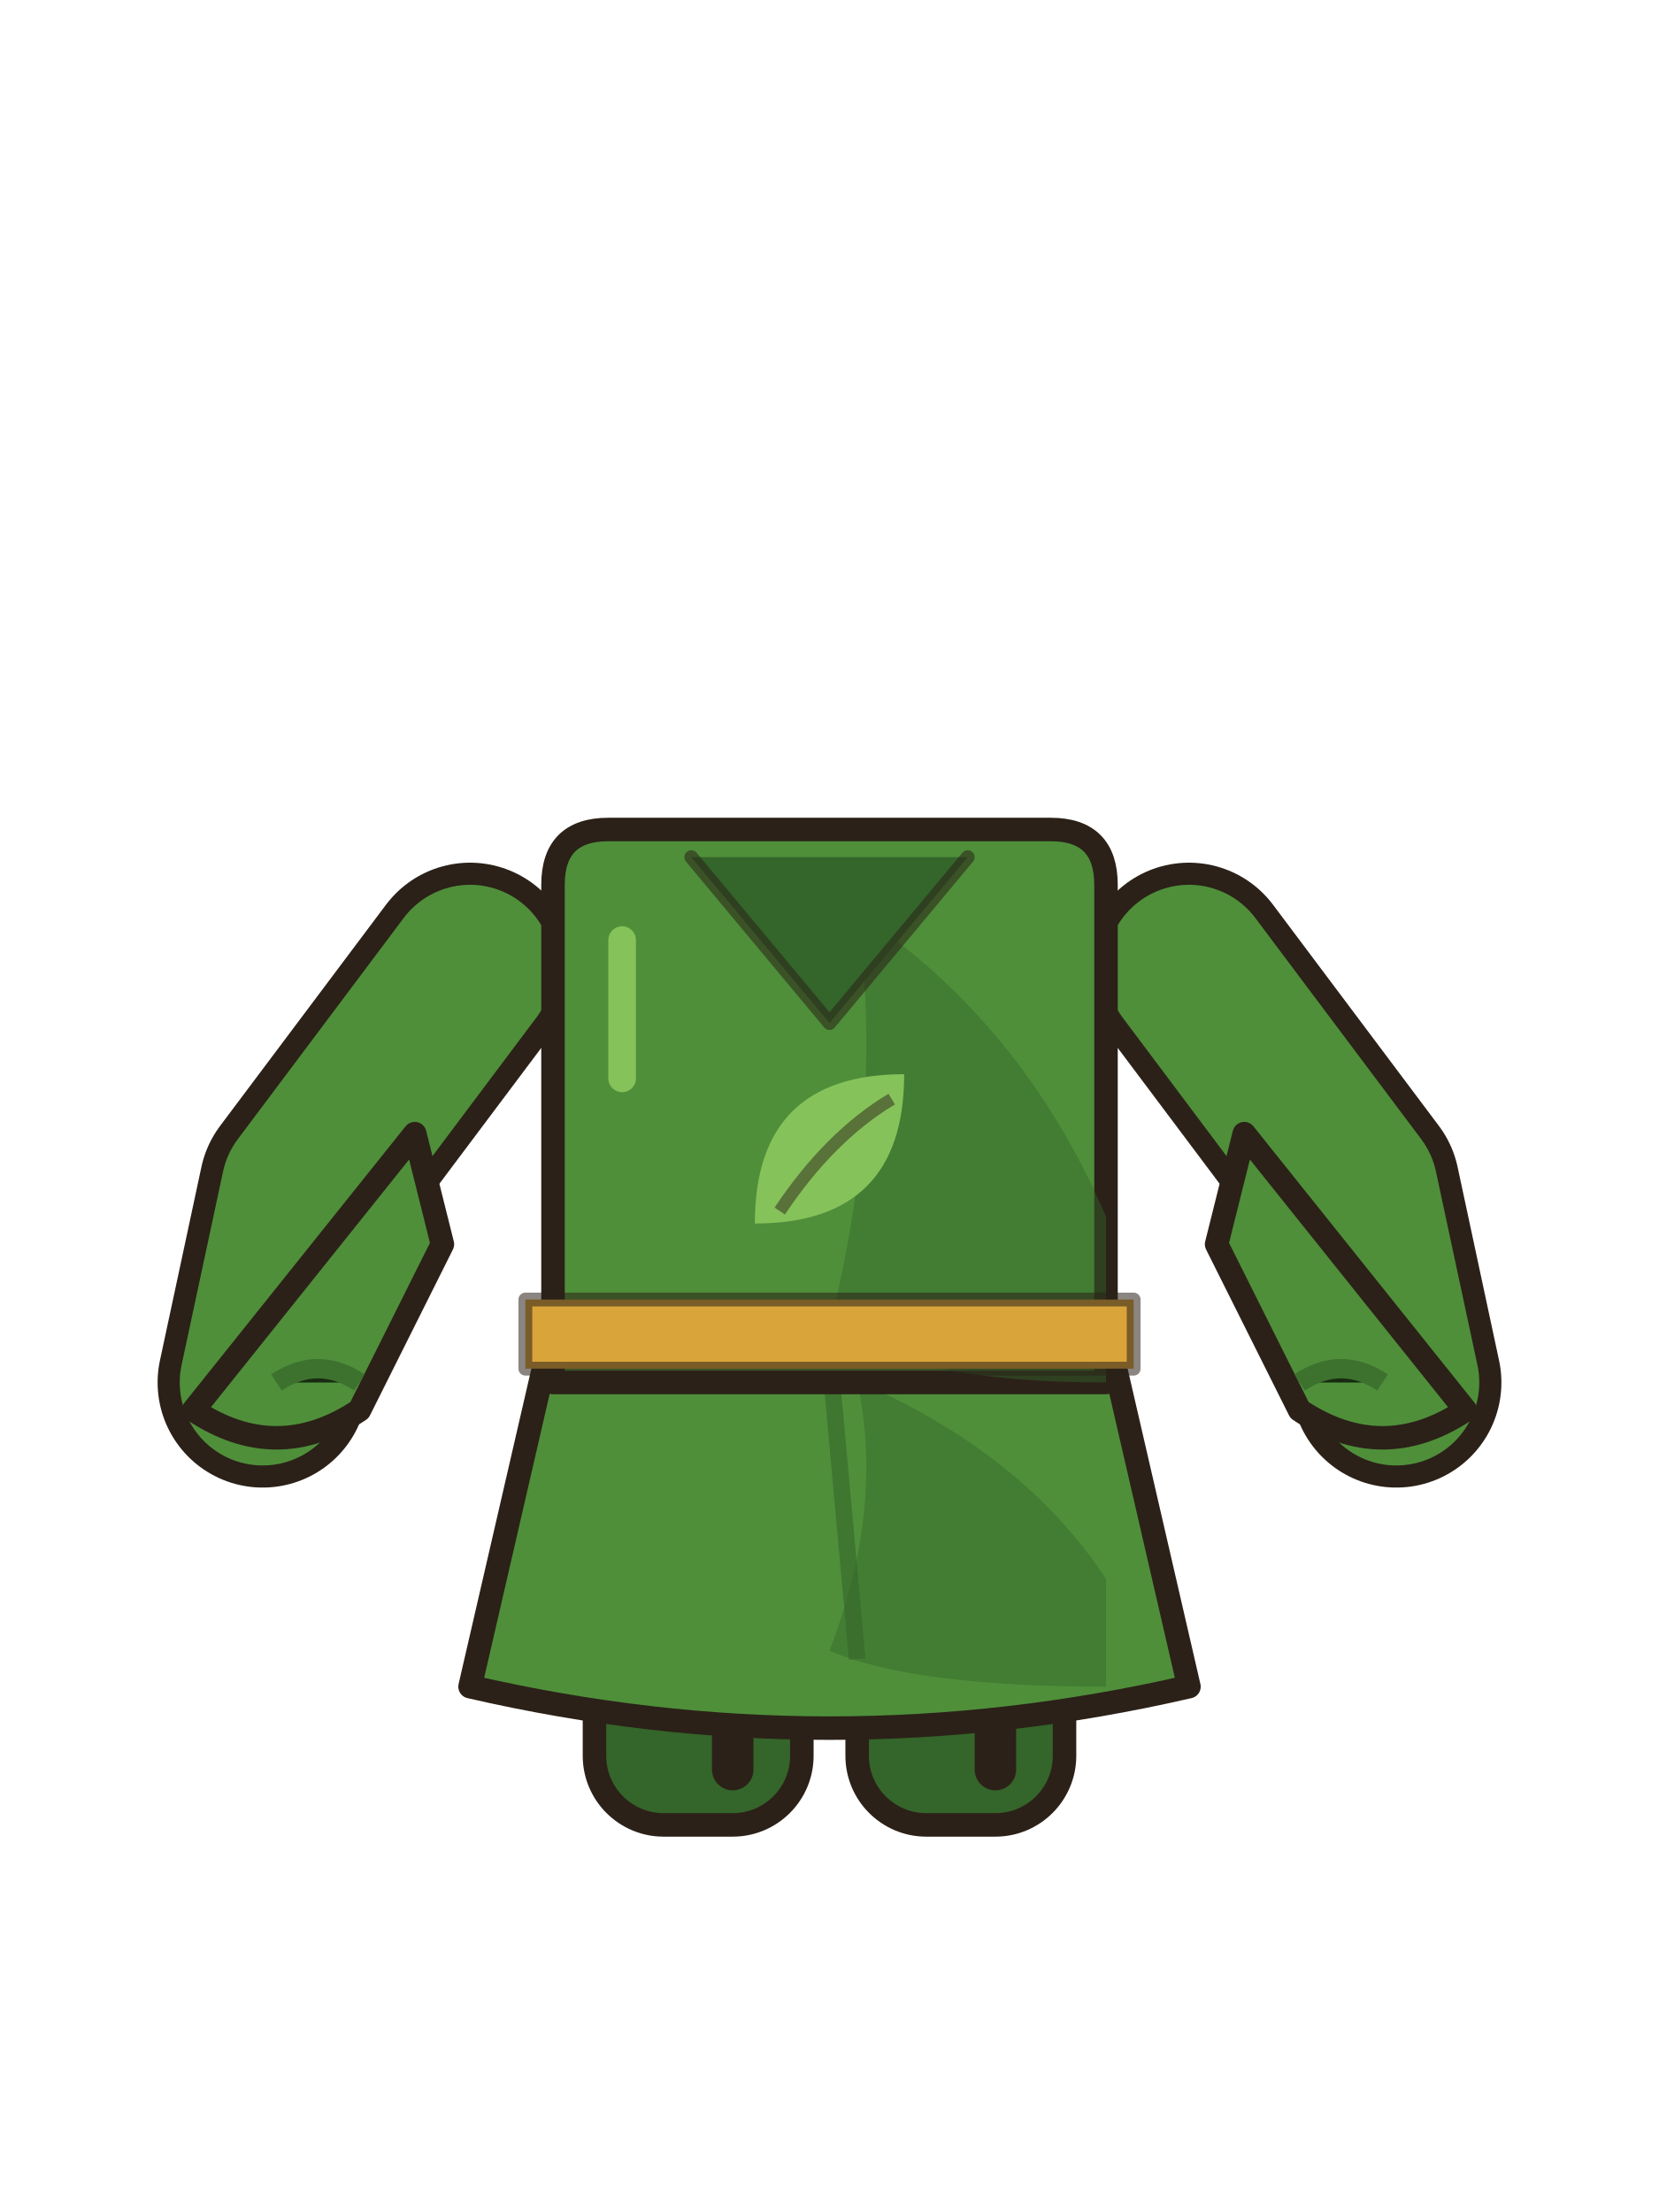
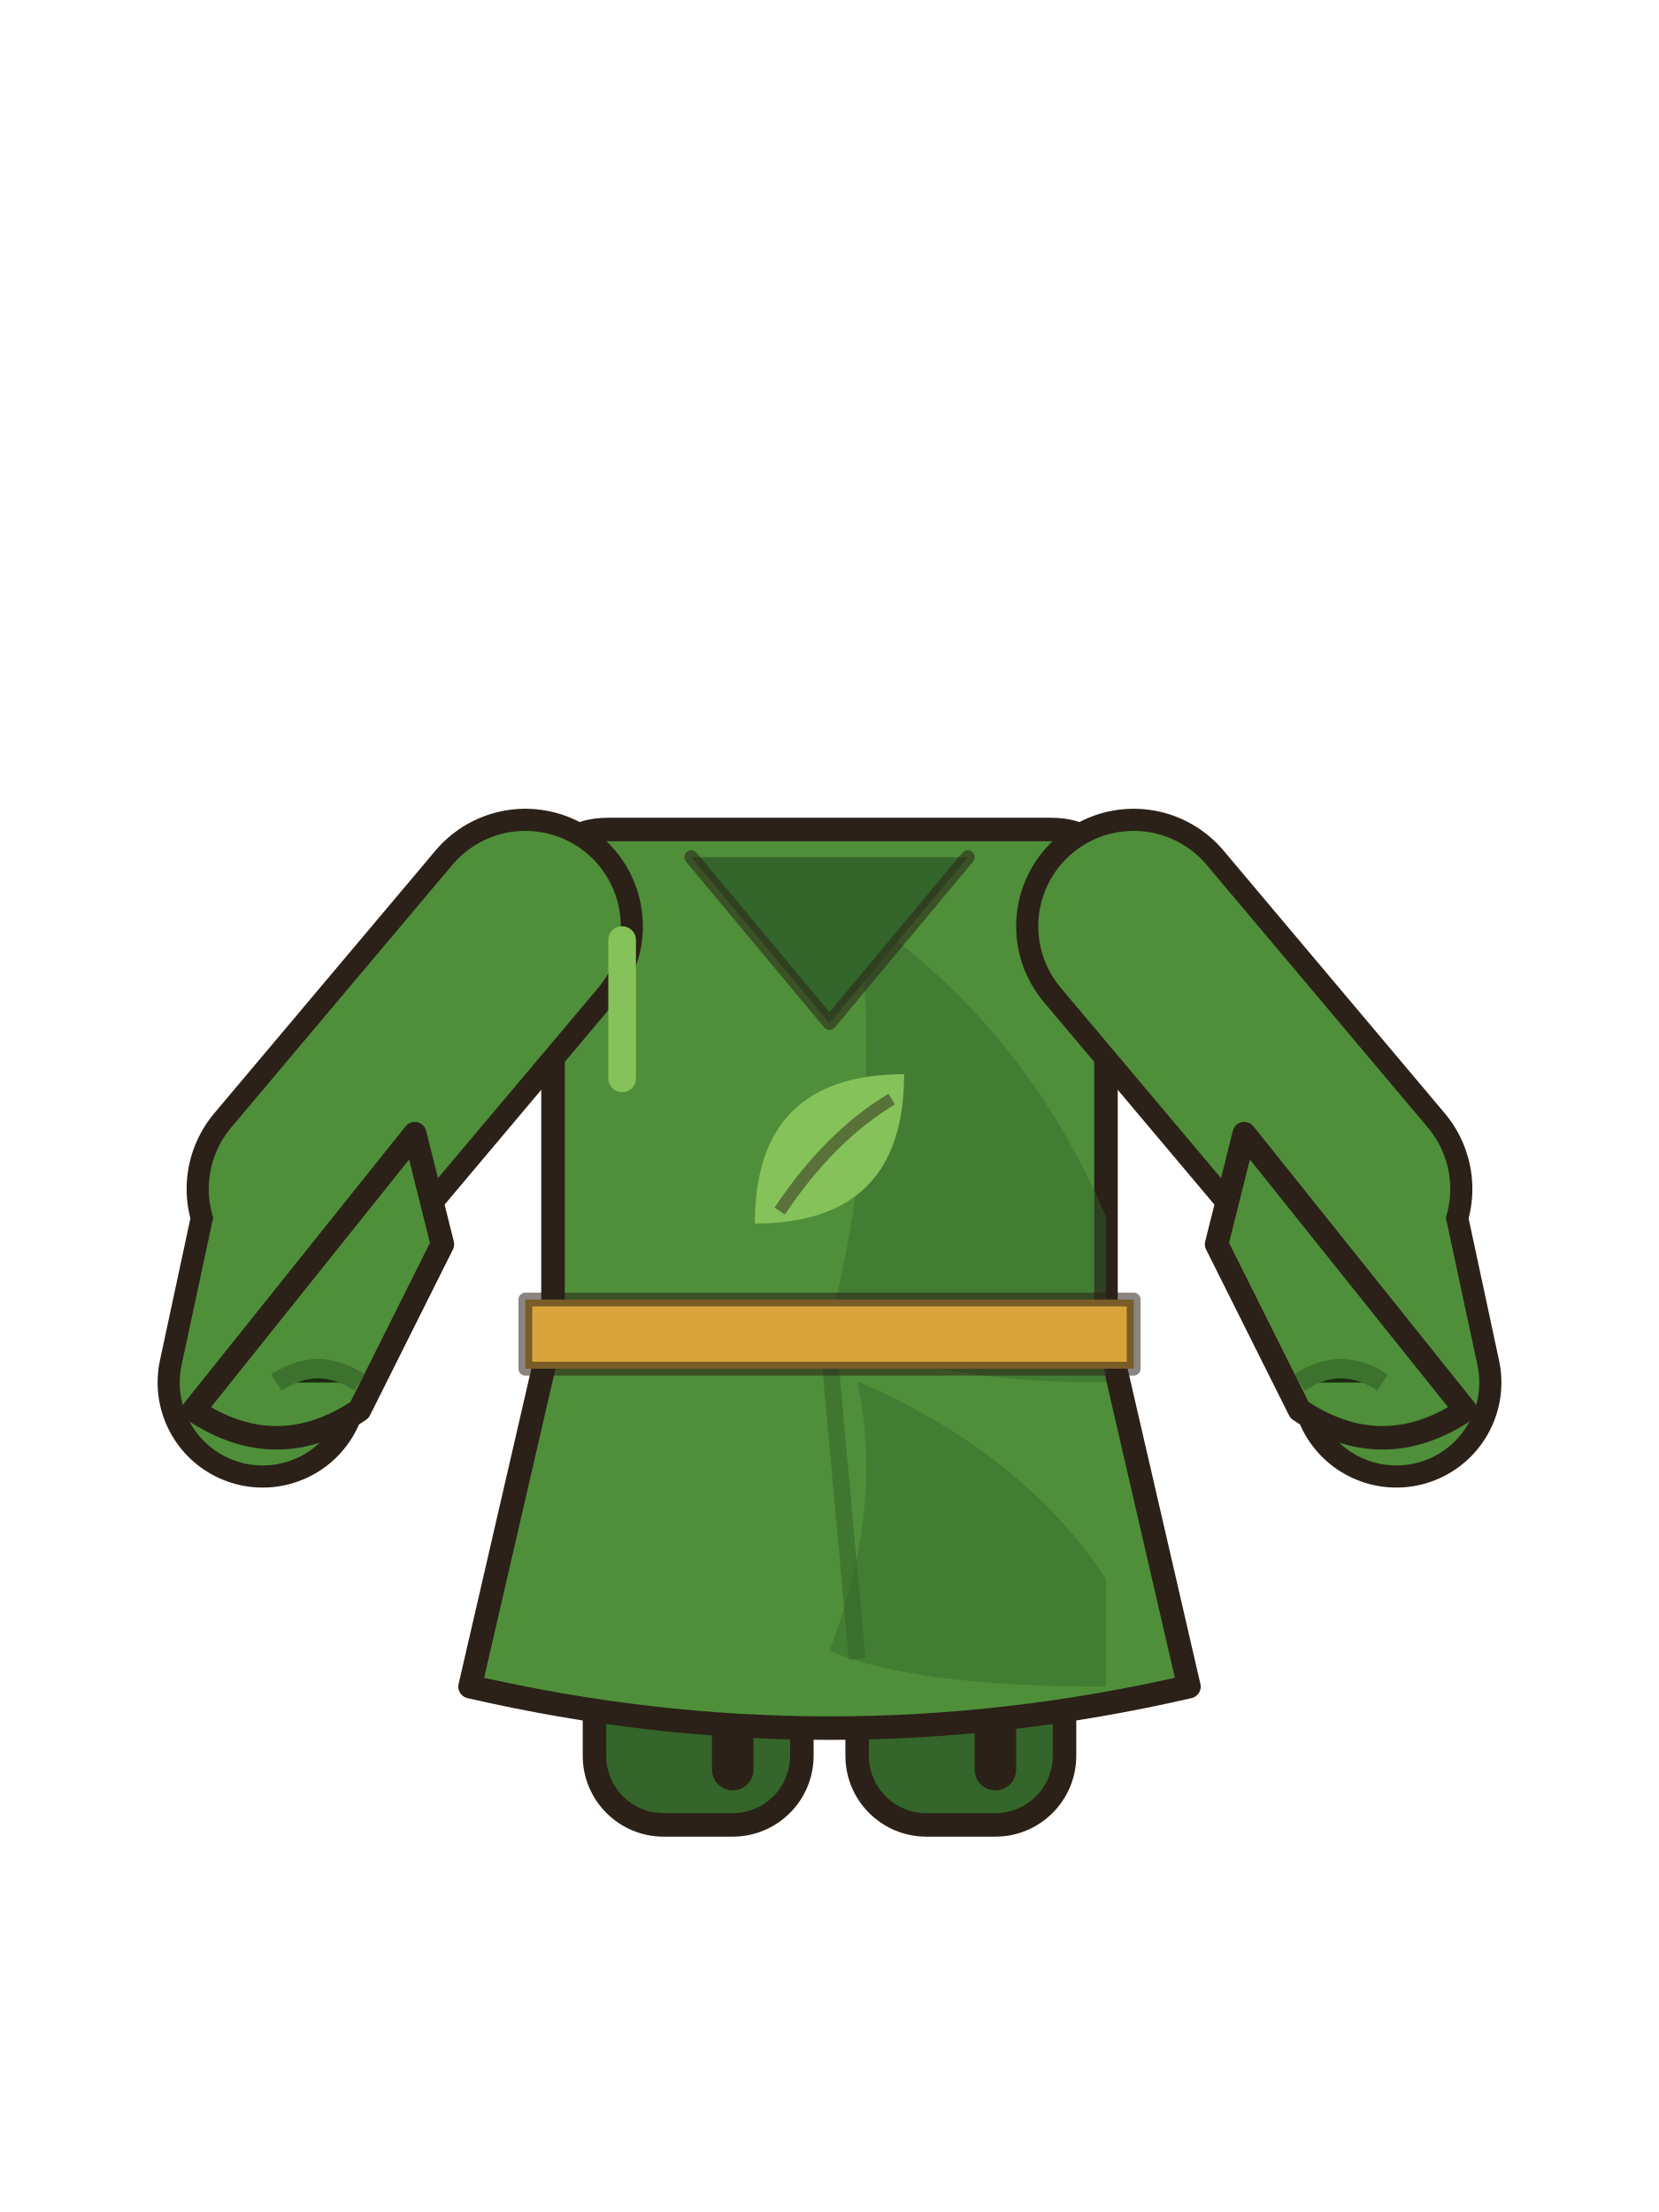
<svg xmlns="http://www.w3.org/2000/svg" width="120" height="160" viewBox="0 0 120 160">
  <rect x="43" y="100" width="15" height="32" rx="5" fill="#34652a" stroke="#2b2118" stroke-width="1.7" stroke-linejoin="round" stroke-linecap="round" />
  <rect x="62" y="100" width="15" height="32" rx="5" fill="#34652a" stroke="#2b2118" stroke-width="1.7" stroke-linejoin="round" stroke-linecap="round" />
  <path d="M53,104 v24 M72,104 v24" stroke="#2b2118" stroke-width="3" stroke-linecap="round" />
-   <path d="M34,70 L22,86 L19,100" fill="none" stroke="#2b2118" stroke-width="15.2" stroke-linecap="round" stroke-linejoin="round" />
-   <path d="M86,70 L98,86 L101,100" fill="none" stroke="#2b2118" stroke-width="15.2" stroke-linecap="round" stroke-linejoin="round" />
-   <path d="M34,70 L22,86 L19,100" fill="none" stroke="#4f8f3a" stroke-width="12" stroke-linecap="round" stroke-linejoin="round" />
-   <path d="M86,70 L98,86 L101,100" fill="none" stroke="#4f8f3a" stroke-width="12" stroke-linecap="round" stroke-linejoin="round" />
+   <path d="M40,64 q0,-4 4,-4 h32 q4,0 4,4 v36 h-40z" fill="#4f8f3a" stroke="#2b2118" stroke-width="1.7" stroke-linejoin="round" stroke-linecap="round" />
+   <path d="M38,67 L22,86 L19,100" fill="none" stroke="#2b2118" stroke-width="15.2" stroke-linecap="round" stroke-linejoin="round" />
+   <path d="M38,67 L22,86" fill="none" stroke="#2b2118" stroke-width="17" stroke-linecap="round" stroke-linejoin="round" />
+   <path d="M82,67 L98,86 L101,100" fill="none" stroke="#2b2118" stroke-width="15.2" stroke-linecap="round" stroke-linejoin="round" />
+   <path d="M82,67 L98,86" fill="none" stroke="#2b2118" stroke-width="17" stroke-linecap="round" stroke-linejoin="round" />
+   <path d="M38,67 L22,86 L19,100" fill="none" stroke="#4f8f3a" stroke-width="12" stroke-linecap="round" stroke-linejoin="round" />
+   <path d="M38,67 L22,86" fill="none" stroke="#4f8f3a" stroke-width="13.8" stroke-linecap="round" stroke-linejoin="round" />
+   <path d="M82,67 L98,86 L101,100" fill="none" stroke="#4f8f3a" stroke-width="12" stroke-linecap="round" stroke-linejoin="round" />
+   <path d="M82,67 L98,86" fill="none" stroke="#4f8f3a" stroke-width="13.8" stroke-linecap="round" stroke-linejoin="round" />
  <path d="M30,82 L14,102 q6,4 12,0 L32,90z" fill="#4f8f3a" stroke="#2b2118" stroke-width="1.7" stroke-linejoin="round" stroke-linecap="round" />
  <path d="M90,82 L106,102 q-6,4 -12,0 L88,90z" fill="#4f8f3a" stroke="#2b2118" stroke-width="1.7" stroke-linejoin="round" stroke-linecap="round" />
  <path d="M20,100 q3,-2 6,0 M94,100 q3,-2 6,0" stroke="#34652a" stroke-width="1.4" opacity=".7" />
  <path d="M40,96 L34,122 q26,6 52,0 L80,96z" fill="#4f8f3a" stroke="#2b2118" stroke-width="1.7" stroke-linejoin="round" stroke-linecap="round" />
  <path d="M60,98 L62,120" stroke="#34652a" stroke-width="1.2" opacity=".6" />
  <path d="M62,99.9 q12,5.2 18,14.3 v7.8 q-14,0 -20,-2.6 q4,-10.4 2,-19.5z" fill="#34652a" opacity=".45" />
-   <path d="M40,64 q0,-4 4,-4 h32 q4,0 4,4 v36 h-40z" fill="#4f8f3a" stroke="#2b2118" stroke-width="1.7" stroke-linejoin="round" stroke-linecap="round" />
  <path d="M62,66 q12,8 18,22 v12 q-14,0 -20,-4 q4,-16 2,-30z" fill="#34652a" opacity=".45" />
  <path d="M45,68 v10" stroke="#86c25a" stroke-width="2" stroke-linecap="round" />
  <path d="M50,62 l10,12 l10,-12" fill="#34652a" stroke="#2b2118" stroke-width="1" stroke-opacity=".55" stroke-linejoin="round" stroke-linecap="round" />
  <path d="M38,94 h44 v5 h-44z" fill="#d9a53a" stroke="#2b2118" stroke-width="1" stroke-opacity=".55" stroke-linejoin="round" stroke-linecap="round" />
  <g transform="translate(60,84) scale(0.9)">
    <path d="M-6,5 q0,-12 12,-12 q0,12 -12,12z" fill="#86c25a" />
    <path d="M-4,4 q4,-6 9,-9" fill="none" stroke="#2b2118" stroke-width="1" opacity=".5" />
  </g>
</svg>
